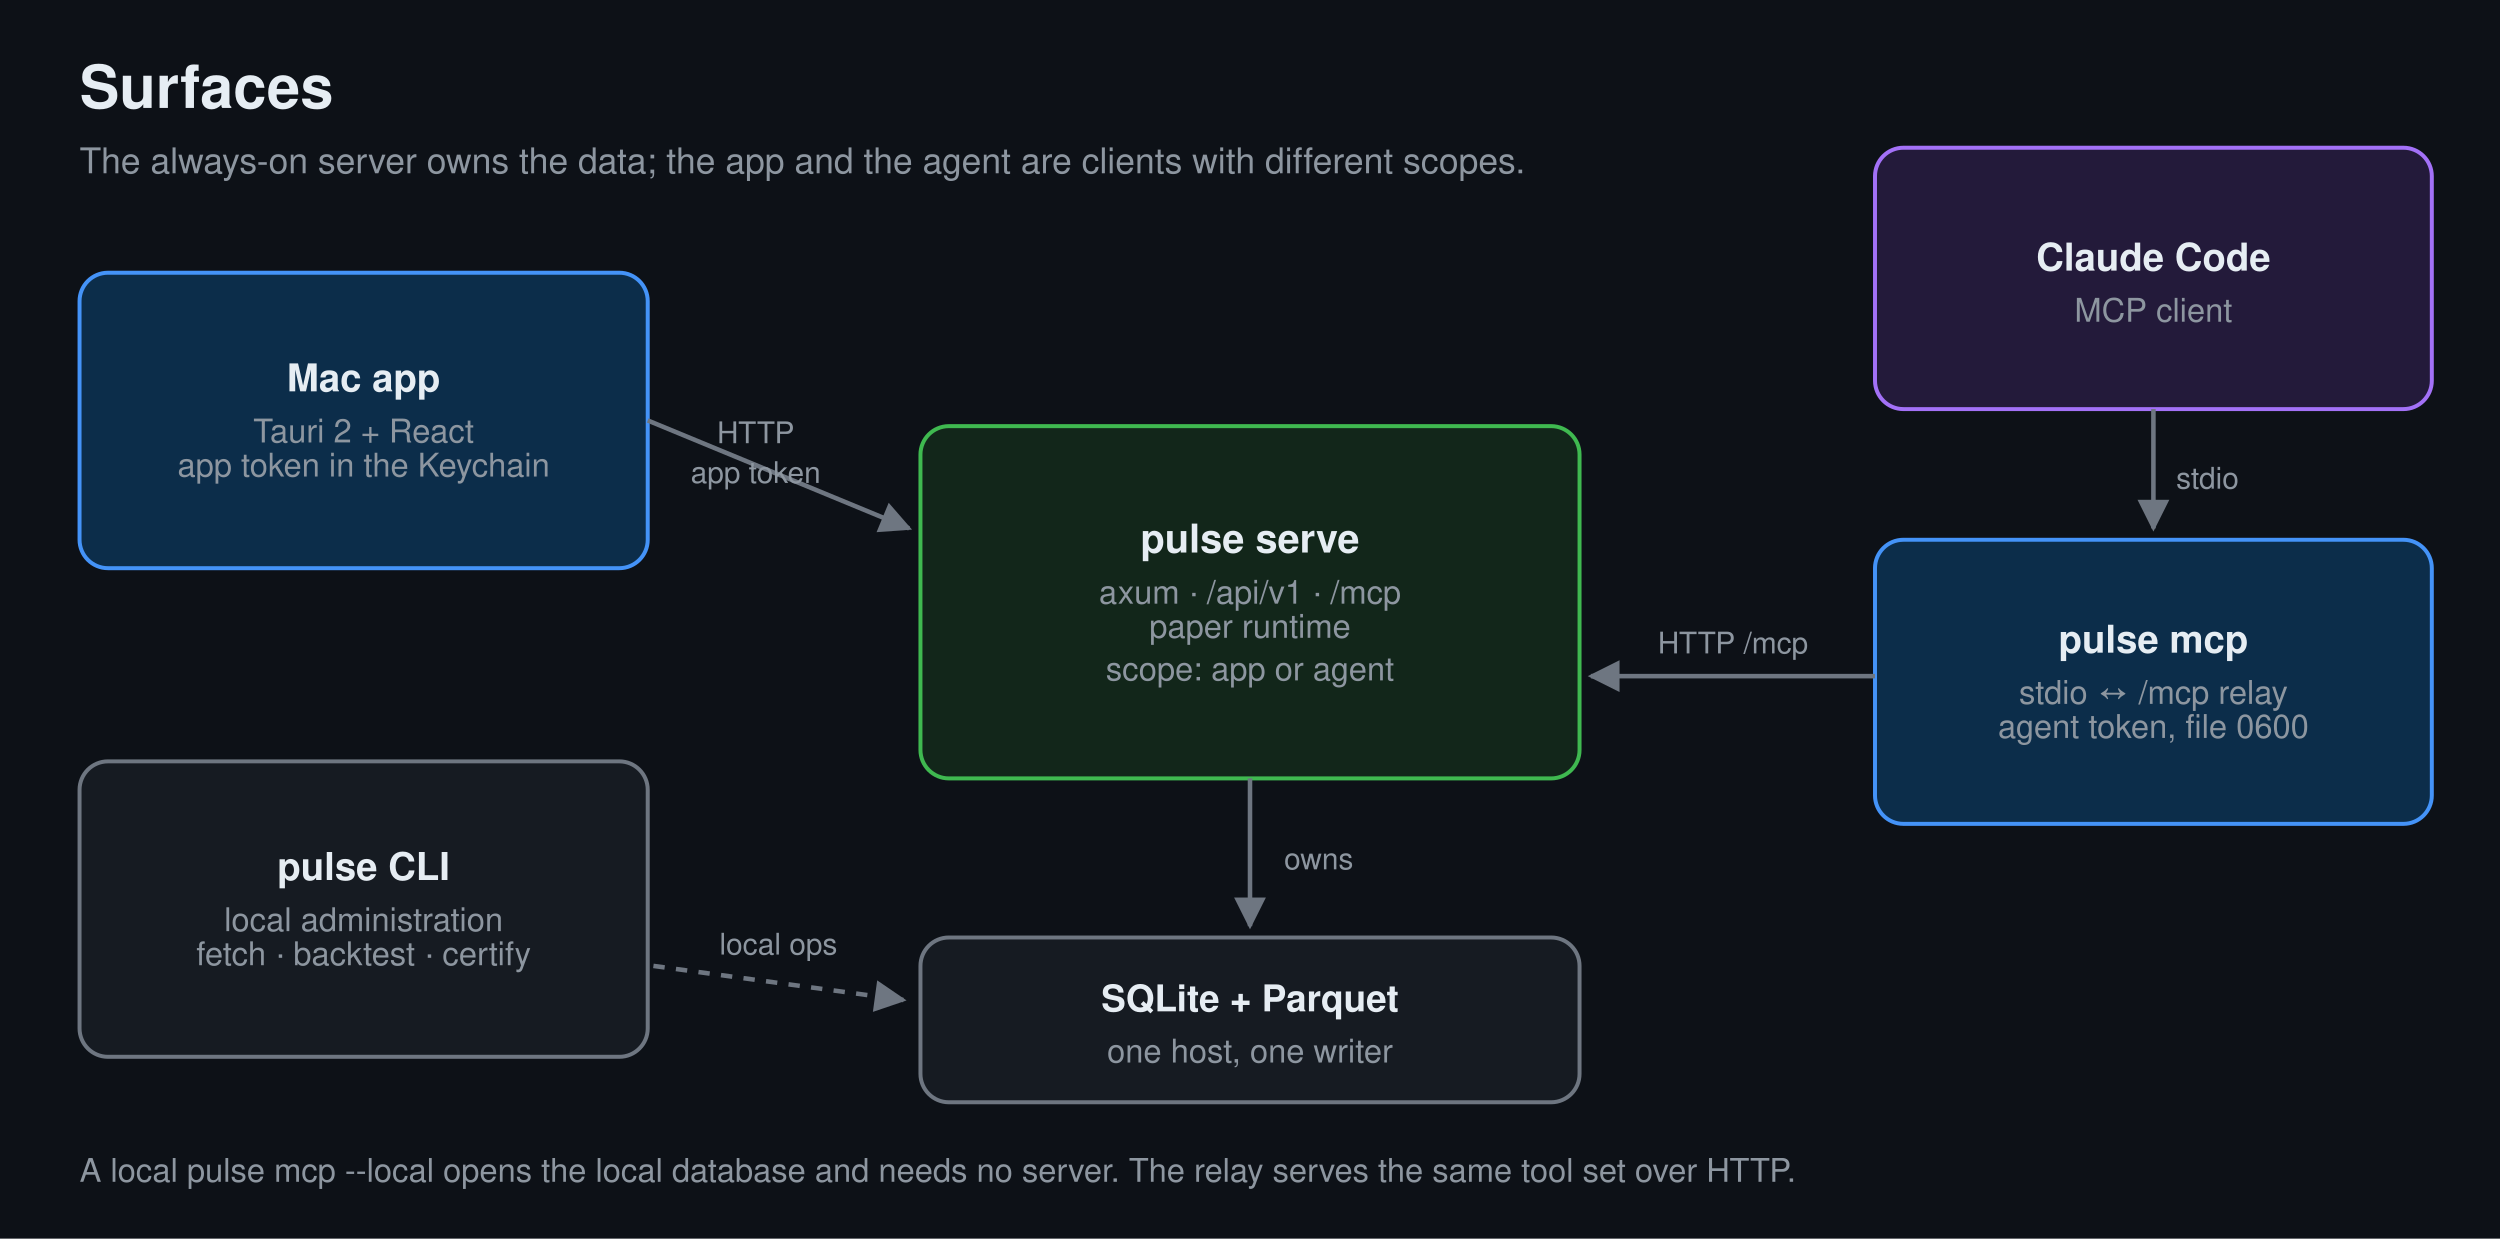
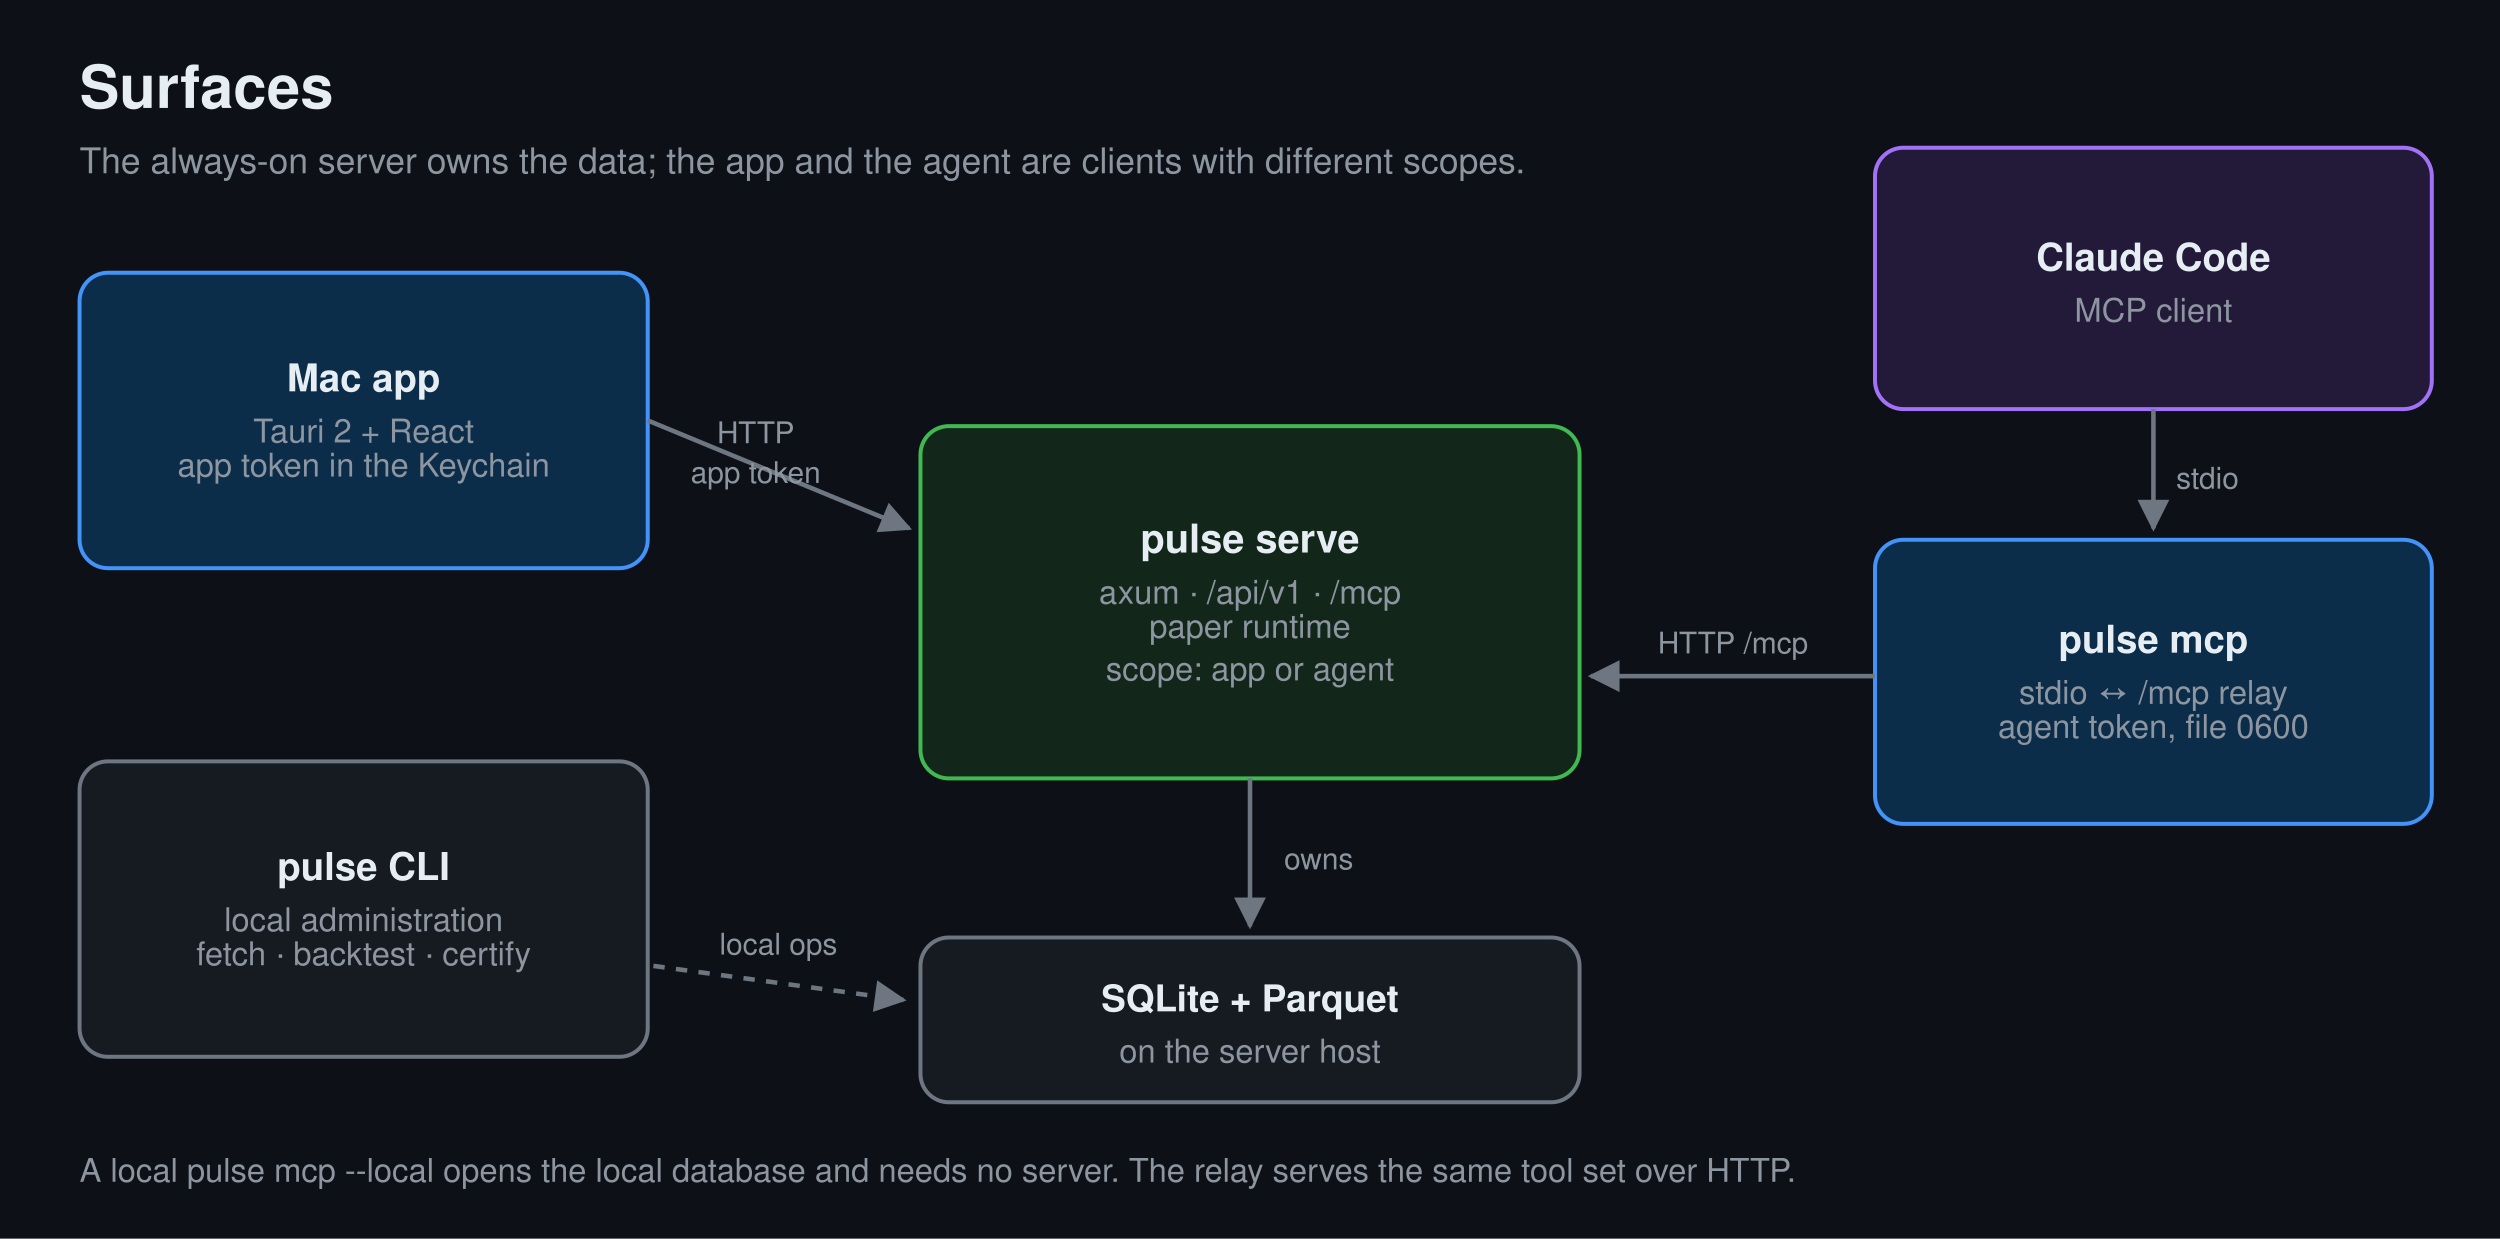
<svg xmlns="http://www.w3.org/2000/svg" viewBox="0 0 880 436" width="880" height="436" role="img" aria-label="The Mac app talks HTTP to pulse serve with an app token from the Keychain; Claude Code talks MCP to pulse mcp, which relays to the server's /mcp with an agent token; the server owns SQLite, Parquet and the paper runtime on one host.">
  <defs>
    <marker id="ar" viewBox="0 0 10 10" refX="9" refY="5" markerWidth="7" markerHeight="7" orient="auto-start-reverse">
      <path d="M0 0L10 5L0 10z" fill="#6e7681" />
    </marker>
    <marker id="arA" viewBox="0 0 10 10" refX="9" refY="5" markerWidth="7" markerHeight="7" orient="auto-start-reverse">
      <path d="M0 0L10 5L0 10z" fill="#4493f8" />
    </marker>
    <marker id="arO" viewBox="0 0 10 10" refX="9" refY="5" markerWidth="7" markerHeight="7" orient="auto-start-reverse">
      <path d="M0 0L10 5L0 10z" fill="#3fb950" />
    </marker>
  </defs>
  <rect width="880" height="436" fill="#0d1117" />
  <text x="28" y="38" font-family="-apple-system, 'Segoe UI', Helvetica, Arial, sans-serif" font-size="21" font-weight="700" fill="#e6edf3" text-anchor="start" opacity="1.0">Surfaces</text>
  <text x="28" y="61" font-family="-apple-system, 'Segoe UI', Helvetica, Arial, sans-serif" font-size="12.5" font-weight="400" fill="#8d96a0" text-anchor="start" opacity="1.0">The always-on server owns the data; the app and the agent are clients with different scopes.</text>
  <rect x="28" y="96" width="200" height="104" rx="10" fill="#0c2d4a" stroke="#4493f8" stroke-width="1.4" />
  <text x="128.0" y="137.75" font-family="-apple-system, 'Segoe UI', Helvetica, Arial, sans-serif" font-size="13.5" font-weight="600" fill="#e6edf3" text-anchor="middle" opacity="1.0">Mac app</text>
  <text x="128.0" y="155.75" font-family="-apple-system, 'Segoe UI', Helvetica, Arial, sans-serif" font-size="11.5" font-weight="400" fill="#8d96a0" text-anchor="middle" opacity="1.0">Tauri 2 + React</text>
  <text x="128.0" y="167.75" font-family="-apple-system, 'Segoe UI', Helvetica, Arial, sans-serif" font-size="11.5" font-weight="400" fill="#8d96a0" text-anchor="middle" opacity="1.0">app token in the Keychain</text>
  <rect x="28" y="268" width="200" height="104" rx="10" fill="#161b22" stroke="#6e7681" stroke-width="1.4" />
  <text x="128.0" y="309.75" font-family="-apple-system, 'Segoe UI', Helvetica, Arial, sans-serif" font-size="13.5" font-weight="600" fill="#e6edf3" text-anchor="middle" opacity="1.0">pulse CLI</text>
  <text x="128.0" y="327.75" font-family="-apple-system, 'Segoe UI', Helvetica, Arial, sans-serif" font-size="11.5" font-weight="400" fill="#8d96a0" text-anchor="middle" opacity="1.0">local administration</text>
  <text x="128.0" y="339.75" font-family="-apple-system, 'Segoe UI', Helvetica, Arial, sans-serif" font-size="11.5" font-weight="400" fill="#8d96a0" text-anchor="middle" opacity="1.0">fetch · backtest · certify</text>
  <rect x="324" y="150" width="232" height="124" rx="10" fill="#12261a" stroke="#3fb950" stroke-width="1.4" />
  <text x="440.0" y="194.5" font-family="-apple-system, 'Segoe UI', Helvetica, Arial, sans-serif" font-size="14" font-weight="600" fill="#e6edf3" text-anchor="middle" opacity="1.0">pulse serve</text>
  <text x="440.0" y="212.5" font-family="-apple-system, 'Segoe UI', Helvetica, Arial, sans-serif" font-size="11.5" font-weight="400" fill="#8d96a0" text-anchor="middle" opacity="1.0">axum · /api/v1 · /mcp</text>
  <text x="440.0" y="224.5" font-family="-apple-system, 'Segoe UI', Helvetica, Arial, sans-serif" font-size="11.5" font-weight="400" fill="#8d96a0" text-anchor="middle" opacity="1.0">paper runtime</text>
  <text x="440.0" y="239.5" font-family="-apple-system, 'Segoe UI', Helvetica, Arial, sans-serif" font-size="11.5" font-weight="400" fill="#8d96a0" text-anchor="middle" opacity="1.0">scope: app or agent</text>
  <rect x="324" y="330" width="232" height="58" rx="10" fill="#161b22" stroke="#6e7681" stroke-width="1.4" />
  <text x="440.0" y="356.0" font-family="-apple-system, 'Segoe UI', Helvetica, Arial, sans-serif" font-size="13" font-weight="600" fill="#e6edf3" text-anchor="middle" opacity="1.0">SQLite + Parquet</text>
-   <text x="440.0" y="374.0" font-family="-apple-system, 'Segoe UI', Helvetica, Arial, sans-serif" font-size="11.5" font-weight="400" fill="#8d96a0" text-anchor="middle" opacity="1.0">one host, one writer</text>
+   <text x="440.0" y="374.0" font-family="-apple-system, 'Segoe UI', Helvetica, Arial, sans-serif" font-size="11.5" font-weight="400" fill="#8d96a0" text-anchor="middle" opacity="1.0">on the server host</text>
  <rect x="660" y="52" width="196" height="92" rx="10" fill="#231a3a" stroke="#a371f7" stroke-width="1.4" />
  <text x="758.0" y="95.25" font-family="-apple-system, 'Segoe UI', Helvetica, Arial, sans-serif" font-size="13.5" font-weight="600" fill="#e6edf3" text-anchor="middle" opacity="1.0">Claude Code</text>
  <text x="758.0" y="113.25" font-family="-apple-system, 'Segoe UI', Helvetica, Arial, sans-serif" font-size="11.5" font-weight="400" fill="#8d96a0" text-anchor="middle" opacity="1.0">MCP client</text>
  <rect x="660" y="190" width="196" height="100" rx="10" fill="#0c2d4a" stroke="#4493f8" stroke-width="1.4" />
  <text x="758.0" y="229.75" font-family="-apple-system, 'Segoe UI', Helvetica, Arial, sans-serif" font-size="13.5" font-weight="600" fill="#e6edf3" text-anchor="middle" opacity="1.0">pulse mcp</text>
  <text x="758.0" y="247.75" font-family="-apple-system, 'Segoe UI', Helvetica, Arial, sans-serif" font-size="11.5" font-weight="400" fill="#8d96a0" text-anchor="middle" opacity="1.0">stdio ↔ /mcp relay</text>
  <text x="758.0" y="259.75" font-family="-apple-system, 'Segoe UI', Helvetica, Arial, sans-serif" font-size="11.5" font-weight="400" fill="#8d96a0" text-anchor="middle" opacity="1.0">agent token, file 0600</text>
  <line x1="228" y1="148" x2="320" y2="186" stroke="#6e7681" stroke-width="1.6" marker-end="url(#ar)" />
  <text x="266" y="156" font-family="-apple-system, 'Segoe UI', Helvetica, Arial, sans-serif" font-size="10.5" font-weight="500" fill="#8d96a0" text-anchor="middle" opacity="1.0">HTTP</text>
  <text x="266" y="170" font-family="-apple-system, 'Segoe UI', Helvetica, Arial, sans-serif" font-size="10.5" font-weight="400" fill="#8d96a0" text-anchor="middle" opacity="1.0">app token</text>
  <line x1="230" y1="340" x2="318" y2="352" stroke="#6e7681" stroke-width="1.6" stroke-dasharray="4 4" marker-end="url(#ar)" />
  <text x="274" y="336" font-family="-apple-system, 'Segoe UI', Helvetica, Arial, sans-serif" font-size="10.5" font-weight="400" fill="#8d96a0" text-anchor="middle" opacity="1.0">local ops</text>
  <line x1="660" y1="238" x2="560" y2="238" stroke="#6e7681" stroke-width="1.6" marker-end="url(#ar)" />
  <text x="610" y="230" font-family="-apple-system, 'Segoe UI', Helvetica, Arial, sans-serif" font-size="10.5" font-weight="500" fill="#8d96a0" text-anchor="middle" opacity="1.0">HTTP /mcp</text>
  <line x1="758" y1="144" x2="758" y2="186" stroke="#6e7681" stroke-width="1.6" marker-end="url(#ar)" />
  <text x="766" y="172" font-family="-apple-system, 'Segoe UI', Helvetica, Arial, sans-serif" font-size="10.5" font-weight="400" fill="#8d96a0" text-anchor="start" opacity="1.0">stdio</text>
  <line x1="440" y1="274" x2="440" y2="326" stroke="#6e7681" stroke-width="1.6" marker-end="url(#ar)" />
  <text x="452" y="306" font-family="-apple-system, 'Segoe UI', Helvetica, Arial, sans-serif" font-size="10.5" font-weight="400" fill="#8d96a0" text-anchor="start" opacity="1.0">owns</text>
  <text x="28" y="416" font-family="-apple-system, 'Segoe UI', Helvetica, Arial, sans-serif" font-size="11.5" font-weight="400" fill="#8d96a0" text-anchor="start" opacity="1.0">A local pulse mcp --local opens the local database and needs no server. The relay serves the same tool set over HTTP.</text>
</svg>
